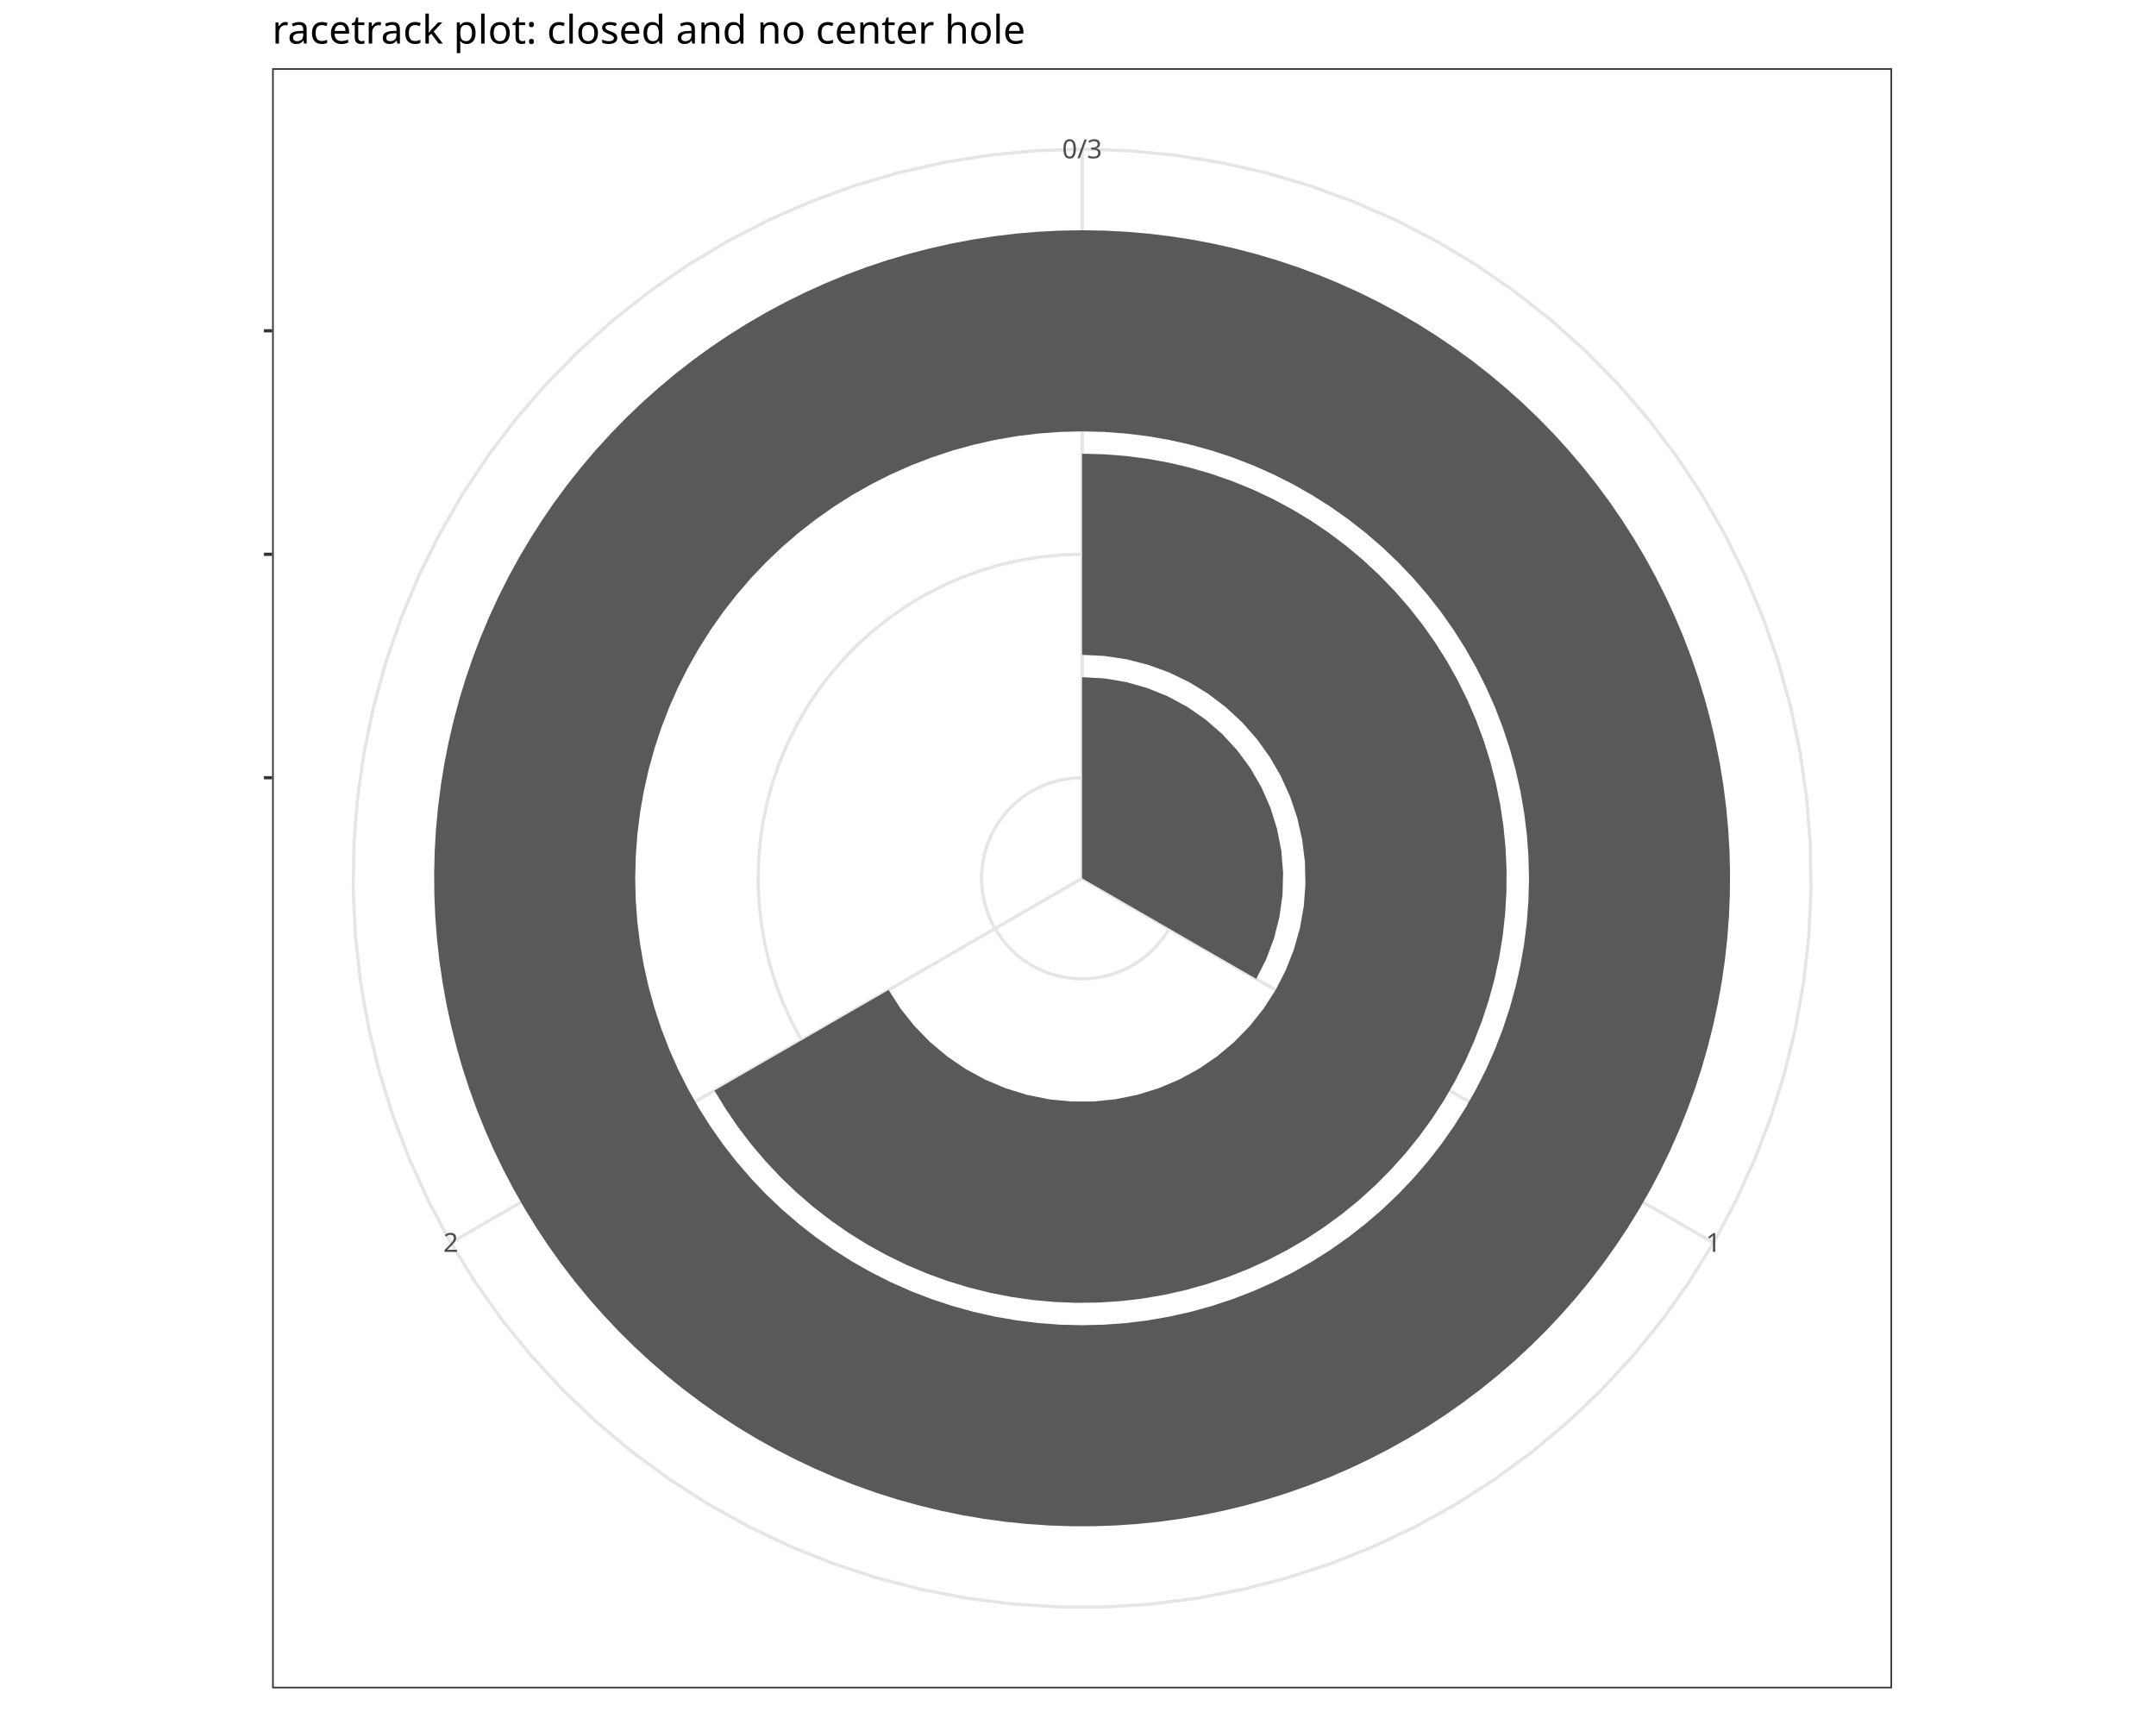
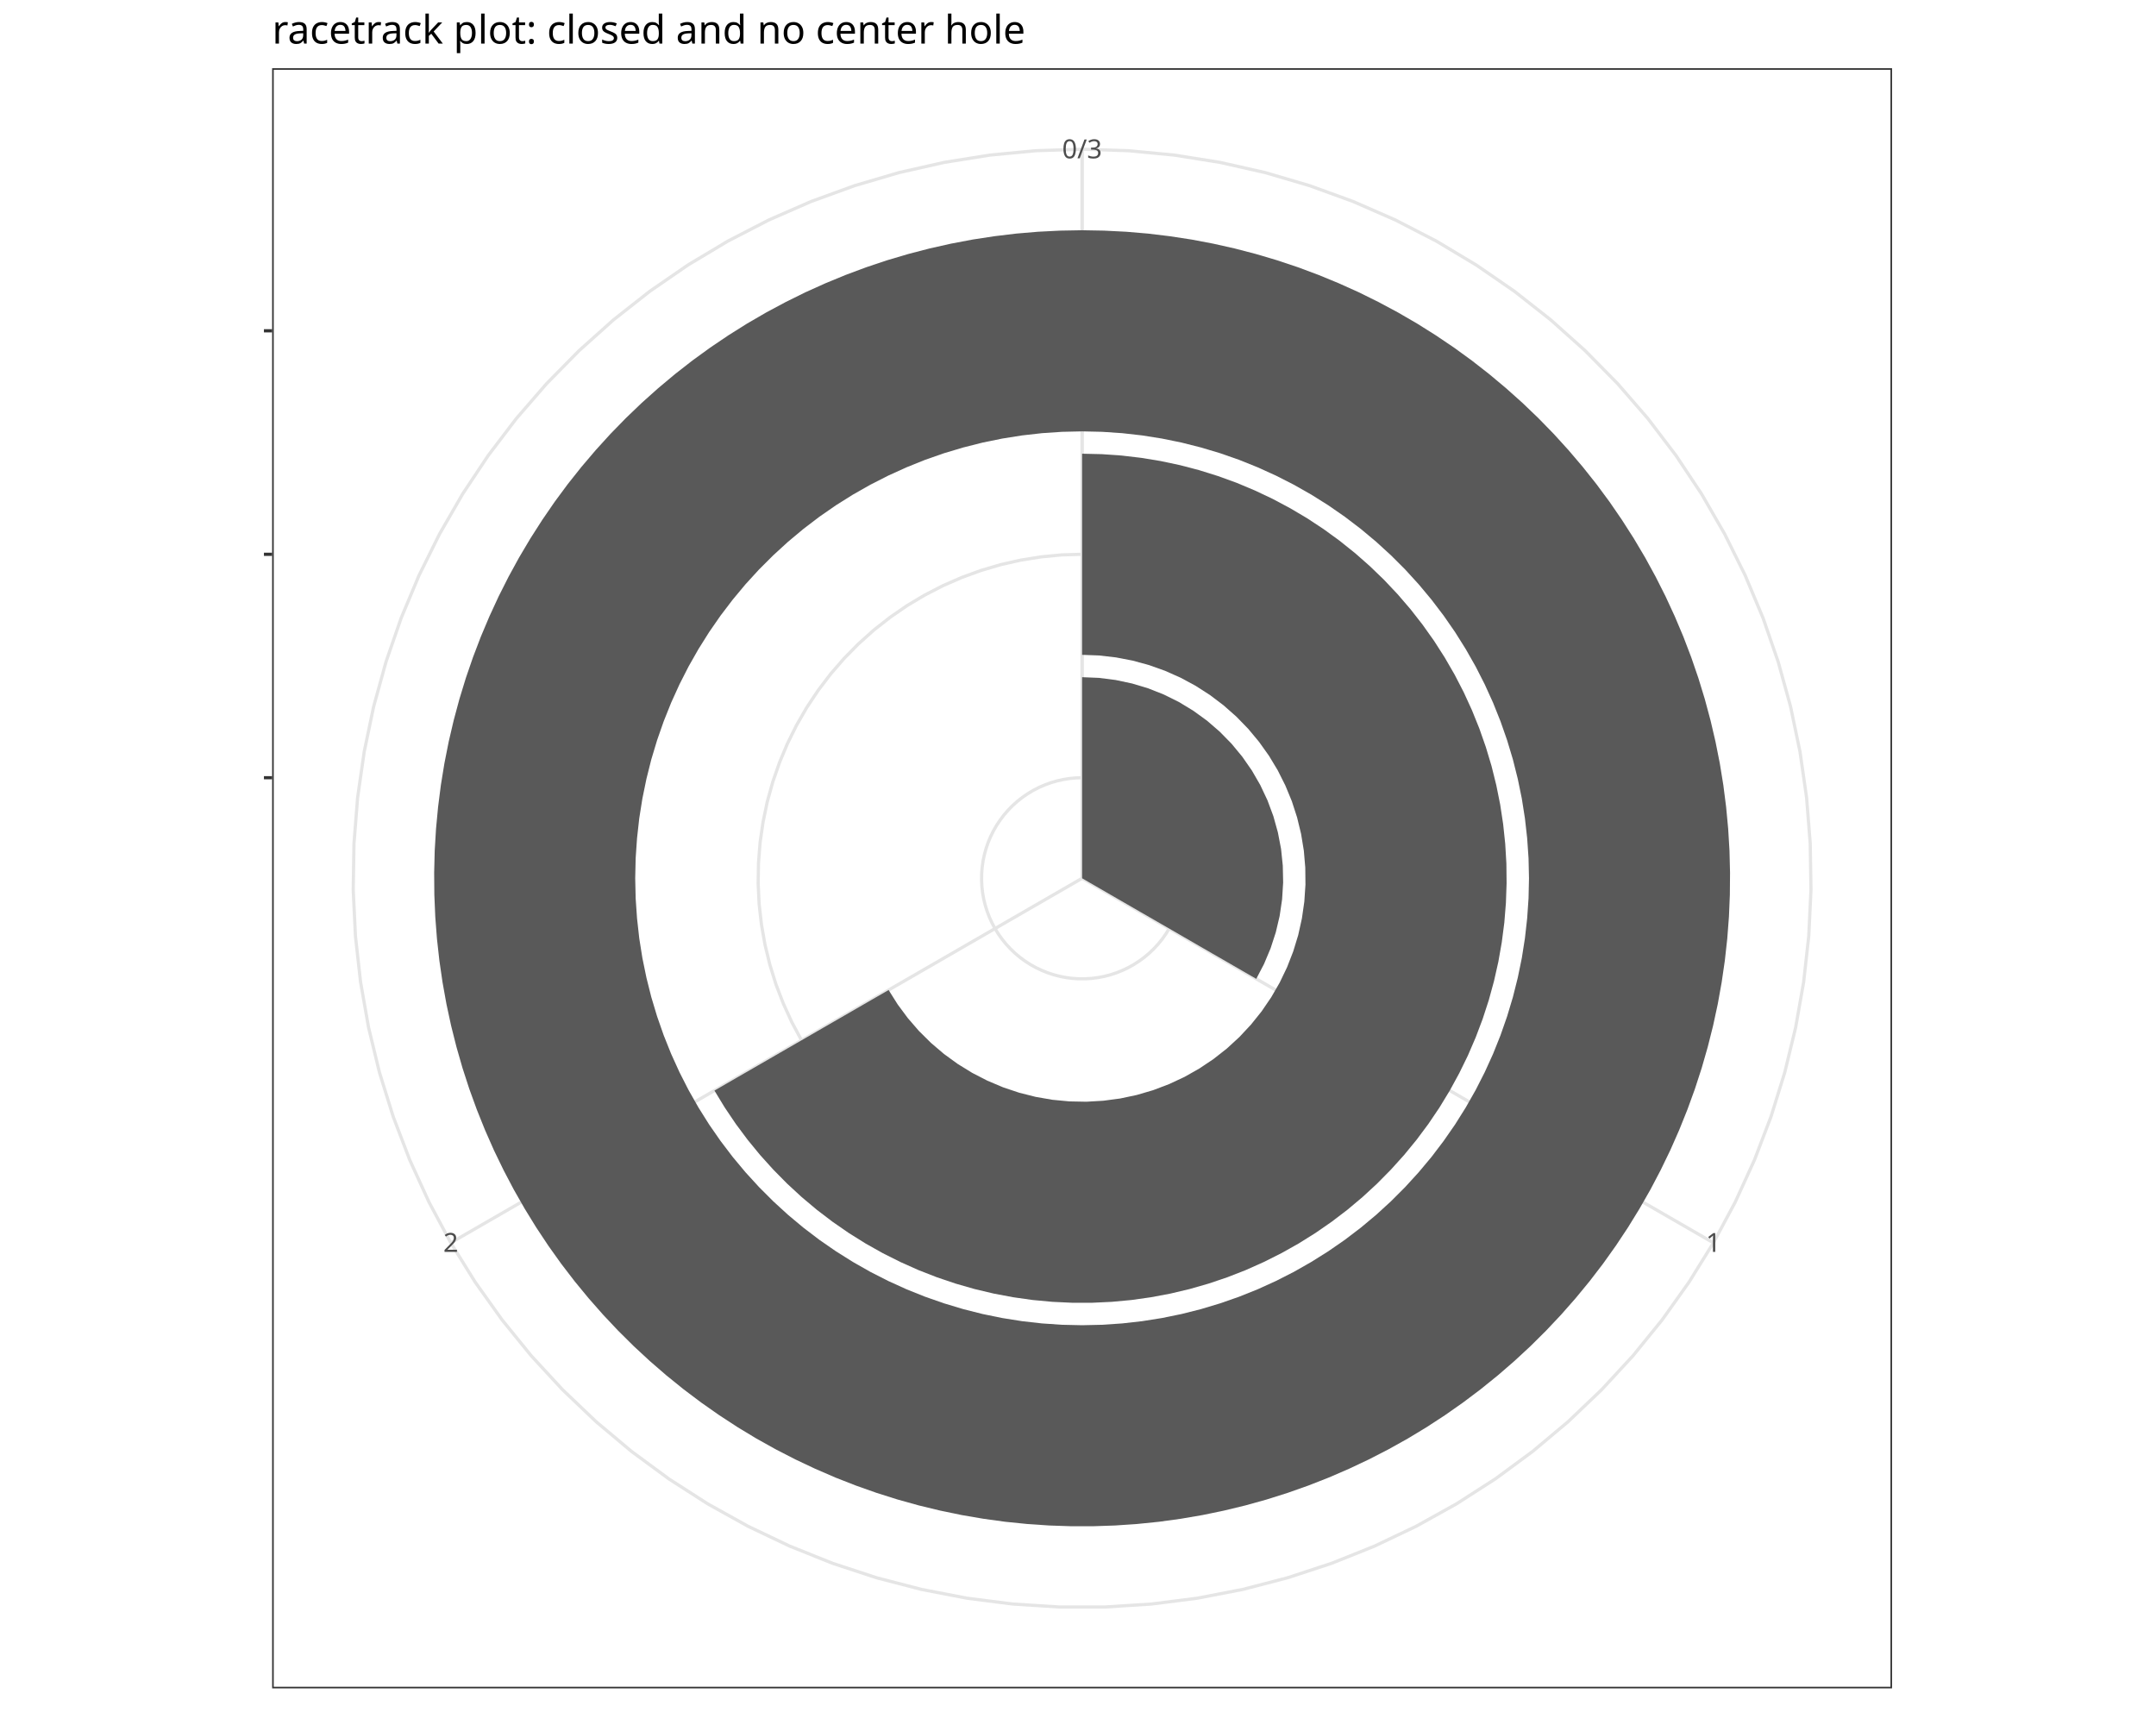
<svg xmlns="http://www.w3.org/2000/svg" class="svglite" data-engine-version="2.0" width="720.00pt" height="576.00pt" viewBox="0 0 720.00 576.00">
  <defs>
    <style type="text/css">
    .svglite line, .svglite polyline, .svglite polygon, .svglite path, .svglite rect, .svglite circle {
      fill: none;
      stroke: #000000;
      stroke-linecap: round;
      stroke-linejoin: round;
      stroke-miterlimit: 10.00;
    }
  </style>
  </defs>
  <rect width="100%" height="100%" style="stroke: none; fill: #FFFFFF;" />
  <defs>
    <clipPath id="cpMC4wMHw3MjAuMDB8MC4wMHw1NzYuMDA=">
      <rect x="0.00" y="0.00" width="720.00" height="576.00" />
    </clipPath>
  </defs>
  <g clip-path="url(#cpMC4wMHw3MjAuMDB8MC4wMHw1NzYuMDA=)">
</g>
  <defs>
    <clipPath id="cpODIuNjZ8NjM3LjM0fDAuMDB8NTc2LjAw">
      <rect x="82.66" y="0.00" width="554.68" height="576.00" />
    </clipPath>
  </defs>
  <g clip-path="url(#cpODIuNjZ8NjM3LjM0fDAuMDB8NTc2LjAw)">
    <rect x="82.66" y="0.00" width="554.68" height="576.00" style="stroke-width: 1.07; stroke: #FFFFFF; fill: #FFFFFF;" />
  </g>
  <g clip-path="url(#cpMC4wMHw3MjAuMDB8MC4wMHw1NzYuMDA=)">
</g>
  <defs>
    <clipPath id="cpOTAuODh8NjMxLjg2fDIyLjc4fDU2My43Ng==">
      <rect x="90.88" y="22.78" width="540.98" height="540.98" />
    </clipPath>
  </defs>
  <g clip-path="url(#cpOTAuODh8NjMxLjg2fDIyLjc4fDU2My43Ng==)">
    <rect x="90.88" y="22.78" width="540.98" height="540.98" style="stroke-width: 1.07; stroke: none; fill: #FFFFFF;" />
    <polyline points="361.37,293.27 361.37,49.83 " style="stroke-width: 1.07; stroke: #E5E5E5; stroke-linecap: butt;" />
    <polyline points="361.37,293.27 572.20,414.99 " style="stroke-width: 1.07; stroke: #E5E5E5; stroke-linecap: butt;" />
    <polyline points="361.37,293.27 150.54,414.99 " style="stroke-width: 1.07; stroke: #E5E5E5; stroke-linecap: butt;" />
    <polyline points="361.37,293.27 361.37,49.83 " style="stroke-width: 1.07; stroke: #E5E5E5; stroke-linecap: butt;" />
    <polyline points="361.37,259.69 363.50,259.76 365.62,259.96 367.72,260.30 369.80,260.77 371.85,261.37 373.85,262.10 375.80,262.95 377.70,263.93 379.52,265.03 381.28,266.23 382.95,267.55 384.54,268.97 386.04,270.49 387.43,272.10 388.72,273.80 389.90,275.57 390.97,277.41 391.91,279.32 392.74,281.29 393.43,283.30 394.00,285.36 394.44,287.44 394.74,289.55 394.91,291.68 394.94,293.81 394.84,295.93 394.61,298.05 394.24,300.15 393.73,302.22 393.10,304.26 392.34,306.25 391.46,308.18 390.45,310.06 389.33,311.87 388.09,313.61 386.75,315.26 385.30,316.83 383.76,318.30 382.13,319.67 380.41,320.93 378.62,322.08 376.76,323.12 374.83,324.03 372.85,324.83 370.83,325.49 368.77,326.03 366.68,326.43 364.56,326.70 362.44,326.83 360.30,326.83 358.18,326.70 356.06,326.43 353.97,326.03 351.91,325.49 349.89,324.83 347.91,324.03 345.98,323.12 344.12,322.08 342.33,320.93 340.61,319.67 338.98,318.30 337.44,316.83 335.99,315.26 334.65,313.61 333.41,311.87 332.29,310.06 331.28,308.18 330.40,306.25 329.64,304.26 329.01,302.22 328.50,300.15 328.13,298.05 327.90,295.93 327.80,293.81 327.83,291.68 328.00,289.55 328.30,287.44 328.74,285.36 329.31,283.30 330.00,281.29 330.83,279.32 331.77,277.41 332.84,275.57 334.02,273.80 335.31,272.10 336.70,270.49 338.20,268.97 339.79,267.55 341.46,266.23 343.22,265.03 345.04,263.93 346.94,262.95 348.89,262.10 350.89,261.37 352.94,260.77 355.02,260.30 357.12,259.96 359.24,259.76 361.37,259.69 " style="stroke-width: 1.07; stroke: #E5E5E5; stroke-linecap: butt;" />
    <polyline points="361.37,185.08 368.23,185.29 375.07,185.95 381.85,187.03 388.54,188.54 395.13,190.48 401.58,192.83 407.87,195.58 413.97,198.73 419.86,202.25 425.52,206.15 430.92,210.39 436.03,214.97 440.85,219.86 445.35,225.05 449.50,230.51 453.31,236.23 456.74,242.18 459.79,248.33 462.44,254.66 464.69,261.15 466.52,267.76 467.92,274.48 468.90,281.28 469.44,288.12 469.55,294.99 469.23,301.85 468.46,308.67 467.27,315.43 465.65,322.10 463.61,328.66 461.16,335.07 458.31,341.32 455.07,347.37 451.45,353.20 447.47,358.80 443.14,364.13 438.48,369.17 433.51,373.91 428.25,378.32 422.72,382.39 416.95,386.10 410.95,389.44 404.75,392.39 398.37,394.94 391.85,397.09 385.21,398.81 378.46,400.11 371.65,400.98 364.80,401.41 357.94,401.41 351.09,400.98 344.27,400.11 337.53,398.81 330.89,397.09 324.36,394.94 317.99,392.39 311.79,389.44 305.79,386.10 300.02,382.39 294.49,378.32 289.23,373.91 284.26,369.17 279.60,364.13 275.27,358.80 271.29,353.20 267.67,347.37 264.43,341.32 261.58,335.07 259.12,328.66 257.09,322.10 255.47,315.43 254.28,308.67 253.51,301.85 253.19,294.99 253.30,288.12 253.84,281.28 254.82,274.48 256.22,267.76 258.05,261.15 260.30,254.66 262.95,248.33 266.00,242.18 269.43,236.23 273.24,230.51 277.39,225.05 281.89,219.86 286.71,214.97 291.82,210.39 297.22,206.15 302.87,202.25 308.77,198.73 314.87,195.58 321.16,192.83 327.61,190.48 334.20,188.54 340.89,187.03 347.67,185.95 354.51,185.29 361.37,185.08 " style="stroke-width: 1.07; stroke: #E5E5E5; stroke-linecap: butt;" />
    <polyline points="361.37,110.46 372.96,110.83 384.51,111.93 395.97,113.76 407.28,116.32 418.41,119.59 429.31,123.55 439.94,128.21 450.25,133.52 460.21,139.48 469.76,146.06 478.88,153.23 487.53,160.96 495.66,169.23 503.26,178.00 510.29,187.23 516.71,196.89 522.51,206.94 527.66,217.33 532.14,228.03 535.94,238.99 539.03,250.17 541.41,261.53 543.06,273.01 543.98,284.57 544.16,296.17 543.61,307.76 542.32,319.29 540.31,330.71 537.57,341.99 534.13,353.07 529.99,363.90 525.17,374.45 519.69,384.68 513.57,394.54 506.85,403.99 499.53,412.99 491.66,421.51 483.26,429.52 474.38,436.97 465.04,443.85 455.28,450.12 445.14,455.76 434.67,460.75 423.90,465.06 412.87,468.68 401.65,471.59 390.25,473.79 378.75,475.26 367.17,475.99 355.57,475.99 343.99,475.26 332.49,473.79 321.09,471.59 309.87,468.68 298.84,465.06 288.07,460.75 277.60,455.76 267.46,450.12 257.70,443.85 248.36,436.97 239.48,429.52 231.08,421.51 223.21,412.99 215.89,403.99 209.16,394.54 203.05,384.68 197.57,374.45 192.75,363.90 188.61,353.07 185.17,341.99 182.43,330.71 180.42,319.29 179.13,307.76 178.58,296.17 178.76,284.57 179.68,273.01 181.33,261.53 183.71,250.17 186.80,238.99 190.60,228.03 195.08,217.33 200.23,206.94 206.03,196.89 212.45,187.23 219.48,178.00 227.08,169.23 235.21,160.96 243.86,153.23 252.98,146.06 262.53,139.48 272.49,133.52 282.80,128.21 293.42,123.55 304.33,119.59 315.46,116.32 326.77,113.76 338.23,111.93 349.78,110.83 361.37,110.46 " style="stroke-width: 1.07; stroke: #E5E5E5; stroke-linecap: butt;" />
    <polyline points="361.37,49.83 376.81,50.32 392.19,51.79 407.44,54.23 422.51,57.63 437.33,61.99 451.85,67.27 466.00,73.46 479.73,80.54 492.98,88.48 505.71,97.24 517.85,106.79 529.36,117.09 540.20,128.10 550.32,139.77 559.67,152.06 568.23,164.92 575.95,178.30 582.81,192.14 588.78,206.39 593.83,220.99 597.95,235.88 601.11,251.00 603.31,266.29 604.53,281.69 604.78,297.14 604.04,312.57 602.33,327.92 599.65,343.13 596.01,358.14 591.42,372.89 585.91,387.32 579.49,401.38 572.20,414.99 564.05,428.12 555.09,440.70 545.35,452.69 534.87,464.04 523.69,474.70 511.85,484.63 499.42,493.79 486.42,502.14 472.92,509.65 458.97,516.29 444.63,522.03 429.95,526.85 415.00,530.73 399.83,533.66 384.51,535.61 369.09,536.59 353.65,536.59 338.23,535.61 322.91,533.66 307.74,530.73 292.78,526.85 278.11,522.03 263.77,516.29 249.82,509.65 236.32,502.14 223.32,493.79 210.88,484.63 199.05,474.70 187.87,464.04 177.39,452.69 167.65,440.70 158.69,428.12 150.54,414.99 143.25,401.38 136.83,387.32 131.32,372.89 126.73,358.14 123.09,343.13 120.41,327.92 118.70,312.57 117.96,297.14 118.21,281.69 119.43,266.29 121.63,251.00 124.79,235.88 128.91,220.99 133.96,206.39 139.93,192.14 146.79,178.30 154.51,164.92 163.07,152.06 172.42,139.77 182.54,128.10 193.38,117.09 204.89,106.79 217.03,97.24 229.76,88.48 243.01,80.54 256.74,73.46 270.89,67.27 285.41,61.99 300.23,57.63 315.30,54.23 330.55,51.79 345.93,50.32 361.37,49.83 " style="stroke-width: 1.07; stroke: #E5E5E5; stroke-linecap: butt;" />
-     <polygon points="361.37,293.27 367.83,297.00 374.29,300.73 380.76,304.47 387.22,308.20 393.68,311.93 400.14,315.66 406.60,319.39 413.07,323.12 419.53,326.85 422.87,320.25 425.46,313.32 427.28,306.15 428.30,298.82 428.50,291.42 427.89,284.05 426.47,276.79 424.26,269.73 421.29,262.95 417.59,256.54 413.21,250.58 408.20,245.14 402.62,240.28 396.54,236.06 390.03,232.54 383.18,229.76 376.06,227.74 368.76,226.52 361.37,226.12 361.37,233.58 361.37,241.04 361.37,248.50 361.37,255.96 361.37,263.43 361.37,270.89 361.37,278.35 361.37,285.81 361.37,293.27 " style="stroke-width: 1.07; stroke: none; stroke-linecap: butt; stroke-linejoin: miter; fill: #595959;" />
-     <polygon points="296.75,330.58 290.29,334.31 283.82,338.04 277.36,341.77 270.90,345.51 264.44,349.24 257.98,352.97 251.51,356.70 245.05,360.43 238.59,364.16 242.42,370.41 246.56,376.46 251.02,382.28 255.77,387.87 260.80,393.20 266.10,398.26 271.65,403.05 277.45,407.54 283.46,411.72 289.69,415.59 296.11,419.13 302.70,422.34 309.45,425.20 316.34,427.71 323.35,429.85 330.46,431.64 337.65,433.05 344.91,434.09 352.21,434.75 359.54,435.03 366.87,434.94 374.18,434.47 381.46,433.62 388.69,432.39 395.85,430.79 402.91,428.82 409.86,426.50 416.68,423.81 423.35,420.78 429.86,417.40 436.19,413.70 442.31,409.67 448.22,405.33 453.90,400.69 459.33,395.76 464.49,390.56 469.38,385.10 473.99,379.40 478.29,373.46 482.28,367.31 485.94,360.96 489.27,354.43 492.26,347.74 494.90,340.90 497.19,333.93 499.11,326.86 500.66,319.69 501.84,312.46 502.64,305.17 503.07,297.85 503.12,290.52 502.79,283.20 502.08,275.90 500.99,268.65 499.53,261.47 497.70,254.37 495.51,247.38 492.96,240.50 490.05,233.77 486.81,227.20 483.22,220.80 479.31,214.60 475.09,208.61 470.56,202.85 465.74,197.32 460.64,192.06 455.28,187.06 449.66,182.35 443.81,177.93 437.74,173.83 431.46,170.04 425.00,166.58 418.36,163.46 411.58,160.69 404.66,158.27 397.62,156.21 390.49,154.52 383.28,153.20 376.01,152.26 368.70,151.69 361.37,151.50 361.37,158.96 361.37,166.42 361.37,173.88 361.37,181.35 361.37,188.81 361.37,196.27 361.37,203.73 361.37,211.19 361.37,218.66 368.80,219.03 376.16,220.13 383.36,221.97 390.35,224.51 397.06,227.74 403.40,231.62 409.33,236.11 414.79,241.17 419.71,246.75 424.05,252.79 427.77,259.23 430.83,266.01 433.20,273.06 434.85,280.32 435.78,287.70 435.96,295.13 435.41,302.55 434.12,309.88 432.10,317.04 429.38,323.96 425.99,330.58 421.95,336.83 417.32,342.65 412.12,347.97 406.42,352.75 400.28,356.94 393.75,360.50 386.89,363.39 379.78,365.58 372.49,367.06 365.09,367.80 357.65,367.80 350.25,367.06 342.96,365.58 335.85,363.39 328.99,360.50 322.46,356.94 316.32,352.75 310.62,347.97 305.42,342.65 300.78,336.83 " style="stroke-width: 1.07; stroke: none; stroke-linecap: butt; stroke-linejoin: miter; fill: #595959;" />
-     <polygon points="361.37,144.04 361.37,136.58 361.37,129.11 361.37,121.65 361.37,114.19 361.37,106.73 361.37,99.27 361.37,91.80 361.37,84.34 361.37,76.88 354.02,77.01 346.68,77.38 339.36,78.00 332.06,78.88 324.80,79.99 317.58,81.36 310.41,82.97 303.30,84.82 296.25,86.91 289.28,89.24 282.39,91.81 275.60,94.61 268.90,97.63 262.31,100.89 255.84,104.36 249.48,108.05 243.26,111.96 237.17,116.07 231.22,120.39 225.43,124.91 219.79,129.63 214.31,134.53 209.01,139.61 203.88,144.87 198.93,150.31 194.17,155.91 189.60,161.66 185.23,167.57 181.07,173.63 177.11,179.82 173.36,186.14 169.83,192.59 166.52,199.15 163.44,205.82 160.58,212.59 157.96,219.45 155.57,226.40 153.42,233.43 151.51,240.53 149.84,247.68 148.41,254.89 147.23,262.15 146.30,269.44 145.61,276.75 145.17,284.09 144.99,291.44 145.05,298.78 145.36,306.13 145.92,313.45 146.73,320.76 147.79,328.03 149.09,335.26 150.64,342.45 152.43,349.57 154.46,356.64 156.73,363.63 159.24,370.53 161.98,377.35 164.95,384.08 168.15,390.69 171.57,397.20 175.21,403.58 179.06,409.84 183.12,415.96 187.39,421.95 191.86,427.78 196.53,433.46 201.38,438.97 206.42,444.32 211.64,449.50 217.03,454.49 222.59,459.30 228.31,463.92 234.18,468.34 240.20,472.56 246.35,476.57 252.64,480.37 259.06,483.95 265.59,487.31 272.24,490.45 278.98,493.37 285.83,496.05 292.76,498.50 299.76,500.71 306.84,502.68 313.99,504.41 321.18,505.90 328.43,507.14 335.71,508.14 343.02,508.88 350.35,509.38 357.70,509.63 365.04,509.63 372.39,509.38 379.72,508.88 387.03,508.14 394.31,507.14 401.56,505.90 408.75,504.41 415.90,502.68 422.98,500.71 429.98,498.50 436.91,496.05 443.75,493.37 450.50,490.45 457.15,487.31 463.68,483.95 470.10,480.37 476.39,476.57 482.54,472.56 488.56,468.34 494.43,463.92 500.15,459.30 505.71,454.49 511.10,449.50 516.32,444.32 521.36,438.97 526.21,433.46 530.88,427.78 535.35,421.95 539.62,415.96 543.68,409.84 547.53,403.58 551.17,397.20 554.59,390.69 557.79,384.08 560.76,377.35 563.50,370.53 566.01,363.63 568.28,356.64 570.31,349.57 572.10,342.45 573.65,335.26 574.95,328.03 576.01,320.76 576.82,313.45 577.38,306.13 577.69,298.78 577.75,291.44 577.57,284.09 577.13,276.75 576.44,269.44 575.51,262.15 574.33,254.89 572.90,247.68 571.23,240.53 569.32,233.43 567.17,226.40 564.78,219.45 562.16,212.59 559.30,205.82 556.22,199.15 552.91,192.59 549.38,186.14 545.63,179.82 541.67,173.63 537.51,167.57 533.14,161.66 528.57,155.91 523.81,150.31 518.86,144.87 513.73,139.61 508.43,134.53 502.95,129.63 497.31,124.91 491.52,120.39 485.57,116.07 479.48,111.96 473.26,108.05 466.90,104.36 460.43,100.89 453.84,97.63 447.14,94.61 440.35,91.81 433.46,89.24 426.49,86.91 419.44,84.82 412.33,82.97 405.16,81.36 397.94,79.99 390.68,78.88 383.38,78.00 376.06,77.38 368.72,77.01 361.37,76.88 361.37,84.34 361.37,91.80 361.37,99.27 361.37,106.73 361.37,114.19 361.37,121.65 361.37,129.11 361.37,136.58 361.37,144.04 368.69,144.22 376.00,144.76 383.27,145.65 390.48,146.90 397.63,148.51 404.69,150.46 411.65,152.76 418.48,155.40 425.18,158.37 431.72,161.66 438.09,165.27 444.28,169.19 450.27,173.41 456.04,177.91 461.59,182.70 466.90,187.75 471.95,193.05 476.73,198.60 481.24,204.37 485.45,210.36 489.37,216.55 492.98,222.92 496.28,229.47 499.25,236.16 501.88,243.00 504.18,249.95 506.13,257.01 507.74,264.16 508.99,271.38 509.89,278.65 510.43,285.95 510.61,293.27 510.43,300.60 509.89,307.90 508.99,315.17 507.74,322.39 506.13,329.53 504.18,336.59 501.88,343.55 499.25,350.38 496.28,357.08 492.98,363.62 489.37,370.00 485.45,376.18 481.24,382.17 476.73,387.95 471.95,393.49 466.90,398.80 461.59,403.85 456.04,408.63 450.27,413.14 444.28,417.36 438.09,421.28 431.72,424.89 425.18,428.18 418.48,431.15 411.65,433.78 404.69,436.08 397.63,438.04 390.48,439.64 383.27,440.89 376.00,441.79 368.69,442.33 361.37,442.51 354.05,442.33 346.74,441.79 339.47,440.89 332.26,439.64 325.11,438.04 318.05,436.08 311.09,433.78 304.26,431.15 297.56,428.18 291.02,424.89 284.65,421.28 278.46,417.36 272.47,413.14 266.70,408.63 261.15,403.85 255.84,398.80 250.79,393.49 246.01,387.95 241.50,382.17 237.29,376.18 233.37,370.00 229.76,363.62 226.46,357.08 223.49,350.38 220.86,343.55 218.56,336.59 216.61,329.53 215.00,322.39 213.75,315.17 212.85,307.90 212.31,300.60 212.13,293.27 212.31,285.95 212.85,278.65 213.75,271.38 215.00,264.16 216.61,257.01 218.56,249.95 220.86,243.00 223.49,236.16 226.46,229.47 229.76,222.92 233.37,216.55 237.29,210.36 241.50,204.37 246.01,198.60 250.79,193.05 255.84,187.75 261.15,182.70 266.70,177.91 272.47,173.41 278.46,169.19 284.65,165.27 291.02,161.66 297.56,158.37 304.26,155.40 311.09,152.76 318.05,150.46 325.11,148.51 332.26,146.90 339.47,145.65 346.74,144.76 354.05,144.22 " style="stroke-width: 1.07; stroke: none; stroke-linecap: butt; stroke-linejoin: miter; fill: #595959;" />
+     <polygon points="361.37,293.27 366.22,296.07 371.06,298.87 375.91,301.67 380.76,304.47 385.60,307.26 390.45,310.06 395.30,312.86 400.14,315.66 404.99,318.46 409.84,321.25 414.68,324.05 419.53,326.85 422.13,321.87 424.31,316.68 426.05,311.33 427.34,305.86 428.16,300.29 428.51,294.68 428.39,289.06 427.81,283.46 426.75,277.94 425.24,272.52 423.28,267.25 420.88,262.16 418.07,257.29 414.86,252.67 411.28,248.34 407.34,244.32 403.08,240.64 398.53,237.34 393.72,234.42 388.68,231.92 383.46,229.85 378.07,228.23 372.57,227.06 366.99,226.35 361.37,226.12 361.37,231.71 361.37,237.31 361.37,242.91 361.37,248.50 361.37,254.10 361.37,259.69 361.37,265.29 361.37,270.89 361.37,276.48 361.37,282.08 361.37,287.68 361.37,293.27 " style="stroke-width: 1.07; stroke: none; stroke-linecap: butt; stroke-linejoin: miter; fill: #595959;" />
+     <polygon points="296.75,330.58 289.48,334.78 282.21,338.98 274.94,343.17 267.67,347.37 260.40,351.57 253.13,355.77 245.86,359.96 238.59,364.16 242.02,369.80 245.71,375.27 249.65,380.56 253.83,385.66 258.25,390.56 262.89,395.26 267.74,399.73 272.79,403.97 278.04,407.97 283.46,411.72 289.06,415.22 294.81,418.45 300.71,421.41 306.73,424.10 312.88,426.50 319.13,428.61 325.47,430.43 331.89,431.95 338.38,433.17 344.91,434.09 351.48,434.70 358.07,435.01 364.67,435.01 371.26,434.70 377.83,434.09 384.36,433.17 390.85,431.95 397.27,430.43 403.61,428.61 409.86,426.50 416.01,424.10 422.03,421.41 427.93,418.45 433.68,415.22 439.28,411.72 444.70,407.97 449.95,403.97 455.00,399.73 459.85,395.26 464.49,390.56 468.91,385.66 473.09,380.56 477.03,375.27 480.72,369.80 484.15,364.16 487.31,358.37 490.21,352.44 492.82,346.38 495.15,340.21 497.19,333.93 498.93,327.57 500.38,321.13 501.52,314.64 502.37,308.09 502.90,301.52 503.13,294.92 503.06,288.32 502.67,281.74 501.98,275.18 500.99,268.65 499.69,262.18 498.10,255.78 496.20,249.46 494.02,243.24 491.55,237.12 488.80,231.12 485.77,225.26 482.47,219.55 478.91,213.99 475.09,208.61 471.03,203.41 466.73,198.41 462.20,193.61 457.45,189.03 452.50,184.67 447.35,180.55 442.01,176.67 436.50,173.04 430.82,169.68 425.00,166.58 419.03,163.76 412.95,161.21 406.75,158.96 400.45,156.99 394.07,155.32 387.61,153.95 381.10,152.88 374.55,152.11 367.97,151.65 361.37,151.50 361.37,159.89 361.37,168.29 361.37,176.68 361.37,185.08 361.37,193.47 361.37,201.87 361.37,210.26 361.37,218.66 367.05,218.87 372.69,219.52 378.27,220.59 383.75,222.09 389.10,224.00 394.29,226.31 399.29,229.01 404.07,232.08 408.60,235.51 412.86,239.27 416.82,243.34 420.46,247.71 423.76,252.34 426.69,257.20 429.24,262.28 431.41,267.53 433.16,272.93 434.50,278.45 435.42,284.06 435.90,289.72 435.96,295.40 435.58,301.07 434.77,306.70 433.54,312.24 431.88,317.68 429.82,322.97 427.36,328.09 424.52,333.01 421.32,337.70 417.76,342.14 413.88,346.29 409.70,350.13 405.23,353.64 400.51,356.80 395.56,359.60 390.42,362.00 385.10,364.02 379.65,365.62 374.09,366.80 368.46,367.55 362.79,367.88 357.11,367.77 351.45,367.23 345.86,366.26 340.35,364.87 334.96,363.06 329.73,360.85 324.68,358.25 319.84,355.27 315.24,351.93 310.92,348.25 306.88,344.25 303.16,339.95 299.78,335.39 " style="stroke-width: 1.07; stroke: none; stroke-linecap: butt; stroke-linejoin: miter; fill: #595959;" />
+     <polygon points="361.37,144.04 361.37,134.44 361.37,124.85 361.37,115.26 361.37,105.66 361.37,96.07 361.37,86.48 361.37,76.88 354.02,77.01 346.68,77.38 339.36,78.00 332.06,78.88 324.80,79.99 317.58,81.36 310.41,82.97 303.30,84.82 296.25,86.91 289.28,89.24 282.39,91.81 275.60,94.61 268.90,97.63 262.31,100.89 255.84,104.36 249.48,108.05 243.26,111.96 237.17,116.07 231.22,120.39 225.43,124.91 219.79,129.63 214.31,134.53 209.01,139.61 203.88,144.87 198.93,150.31 194.17,155.91 189.60,161.66 185.23,167.57 181.07,173.63 177.11,179.82 173.36,186.14 169.83,192.59 166.52,199.15 163.44,205.82 160.58,212.59 157.96,219.45 155.57,226.40 153.42,233.43 151.51,240.53 149.84,247.68 148.41,254.89 147.23,262.15 146.30,269.44 145.61,276.75 145.17,284.09 144.99,291.44 145.05,298.78 145.36,306.13 145.92,313.45 146.73,320.76 147.79,328.03 149.09,335.26 150.64,342.45 152.43,349.57 154.46,356.64 156.73,363.63 159.24,370.53 161.98,377.35 164.95,384.08 168.15,390.69 171.57,397.20 175.21,403.58 179.06,409.84 183.12,415.96 187.39,421.95 191.86,427.78 196.53,433.46 201.38,438.97 206.42,444.32 211.64,449.50 217.03,454.49 222.59,459.30 228.31,463.92 234.18,468.34 240.20,472.56 246.35,476.57 252.64,480.37 259.06,483.95 265.59,487.31 272.24,490.45 278.98,493.37 285.83,496.05 292.76,498.50 299.76,500.71 306.84,502.68 313.99,504.41 321.18,505.90 328.43,507.14 335.71,508.14 343.02,508.88 350.35,509.38 357.70,509.63 365.04,509.63 372.39,509.38 379.72,508.88 387.03,508.14 394.31,507.14 401.56,505.90 408.75,504.41 415.90,502.68 422.98,500.71 429.98,498.50 436.91,496.05 443.75,493.37 450.50,490.45 457.15,487.31 463.68,483.95 470.10,480.37 476.39,476.57 482.54,472.56 488.56,468.34 494.43,463.92 500.15,459.30 505.71,454.49 511.10,449.50 516.32,444.32 521.36,438.97 526.21,433.46 530.88,427.78 535.35,421.95 539.62,415.96 543.68,409.84 547.53,403.58 551.17,397.20 554.59,390.69 557.79,384.08 560.76,377.35 563.50,370.53 566.01,363.63 568.28,356.64 570.31,349.57 572.10,342.45 573.65,335.26 574.95,328.03 576.01,320.76 576.82,313.45 577.38,306.13 577.69,298.78 577.75,291.44 577.57,284.09 577.13,276.75 576.44,269.44 575.51,262.15 574.33,254.89 572.90,247.68 571.23,240.53 569.32,233.43 567.17,226.40 564.78,219.45 562.16,212.59 559.30,205.82 556.22,199.15 552.91,192.59 549.38,186.14 545.63,179.82 541.67,173.63 537.51,167.57 533.14,161.66 528.57,155.91 523.81,150.31 518.86,144.87 513.73,139.61 508.43,134.53 502.95,129.63 497.31,124.91 491.52,120.39 485.57,116.07 479.48,111.96 473.26,108.05 466.90,104.36 460.43,100.89 453.84,97.63 447.14,94.61 440.35,91.81 433.46,89.24 426.49,86.91 419.44,84.82 412.33,82.97 405.16,81.36 397.94,79.99 390.68,78.88 383.38,78.00 376.06,77.38 368.72,77.01 361.37,76.88 361.37,86.48 361.37,96.07 361.37,105.66 361.37,115.26 361.37,124.85 361.37,134.44 361.37,144.04 368.07,144.19 374.75,144.64 381.40,145.39 388.02,146.44 394.58,147.78 401.07,149.42 407.49,151.34 413.81,153.55 420.02,156.05 426.12,158.82 432.09,161.86 437.91,165.16 443.58,168.72 449.09,172.54 454.42,176.60 459.56,180.89 464.50,185.41 469.24,190.14 473.75,195.08 478.05,200.23 482.10,205.55 485.92,211.06 489.48,216.73 492.79,222.55 495.83,228.52 498.60,234.62 501.09,240.84 503.30,247.16 505.23,253.57 506.86,260.06 508.21,266.63 509.25,273.24 510.00,279.90 510.46,286.58 510.61,293.27 510.46,299.97 510.00,306.65 509.25,313.31 508.21,319.92 506.86,326.48 505.23,332.97 503.30,339.39 501.09,345.71 498.60,351.93 495.83,358.02 492.79,363.99 489.48,369.82 485.92,375.49 482.10,380.99 478.05,386.32 473.75,391.46 469.24,396.40 464.50,401.14 459.56,405.66 454.42,409.95 449.09,414.01 443.58,417.82 437.91,421.38 432.09,424.69 426.12,427.73 420.02,430.50 413.81,432.99 407.49,435.20 401.07,437.13 394.58,438.77 388.02,440.11 381.40,441.16 374.75,441.91 368.07,442.36 361.37,442.51 354.67,442.36 347.99,441.91 341.34,441.16 334.72,440.11 328.16,438.77 321.67,437.13 315.25,435.20 308.93,432.99 302.72,430.50 296.62,427.73 290.65,424.69 284.83,421.38 279.16,417.82 273.65,414.01 268.32,409.95 263.18,405.66 258.24,401.14 253.50,396.40 248.98,391.46 244.69,386.32 240.64,380.99 236.82,375.49 233.26,369.82 229.95,363.99 226.91,358.02 224.14,351.93 221.65,345.71 219.44,339.39 217.51,332.97 215.88,326.48 214.53,319.92 213.48,313.31 212.74,306.65 212.28,299.97 212.13,293.27 212.28,286.58 212.74,279.90 213.48,273.24 214.53,266.63 215.88,260.06 217.51,253.57 219.44,247.16 221.65,240.84 224.14,234.62 226.91,228.52 229.95,222.55 233.26,216.73 236.82,211.06 240.64,205.55 244.69,200.23 248.98,195.08 253.50,190.14 258.24,185.41 263.18,180.89 268.32,176.60 273.65,172.54 279.16,168.72 284.83,165.16 290.65,161.86 296.62,158.82 302.72,156.05 308.93,153.55 315.25,151.34 321.67,149.42 328.16,147.78 334.72,146.44 341.34,145.39 347.99,144.64 354.67,144.19 " style="stroke-width: 1.07; stroke: none; stroke-linecap: butt; stroke-linejoin: miter; fill: #595959;" />
    <text x="572.20" y="418.02" text-anchor="middle" style="font-size: 8.80px; fill: #4D4D4D; font-family: sans;" textLength="4.89px" lengthAdjust="spacingAndGlyphs">1</text>
    <text x="150.54" y="418.02" text-anchor="middle" style="font-size: 8.80px; fill: #4D4D4D; font-family: sans;" textLength="4.89px" lengthAdjust="spacingAndGlyphs">2</text>
    <text x="361.37" y="52.86" text-anchor="middle" style="font-size: 8.80px; fill: #4D4D4D; font-family: sans;" textLength="12.23px" lengthAdjust="spacingAndGlyphs">0/3</text>
    <rect x="90.88" y="22.78" width="540.98" height="540.98" style="stroke-width: 1.07; stroke: #333333;" />
  </g>
  <g clip-path="url(#cpMC4wMHw3MjAuMDB8MC4wMHw1NzYuMDA=)">
    <polyline points="88.14,259.69 90.88,259.69 " style="stroke-width: 1.07; stroke: #333333; stroke-linecap: butt;" />
    <polyline points="88.14,185.08 90.88,185.08 " style="stroke-width: 1.07; stroke: #333333; stroke-linecap: butt;" />
    <polyline points="88.14,110.46 90.88,110.46 " style="stroke-width: 1.07; stroke: #333333; stroke-linecap: butt;" />
    <text x="90.88" y="14.56" style="font-size: 13.20px; font-family: sans;" textLength="237.77px" lengthAdjust="spacingAndGlyphs">racetrack plot: closed and no center hole</text>
  </g>
</svg>
